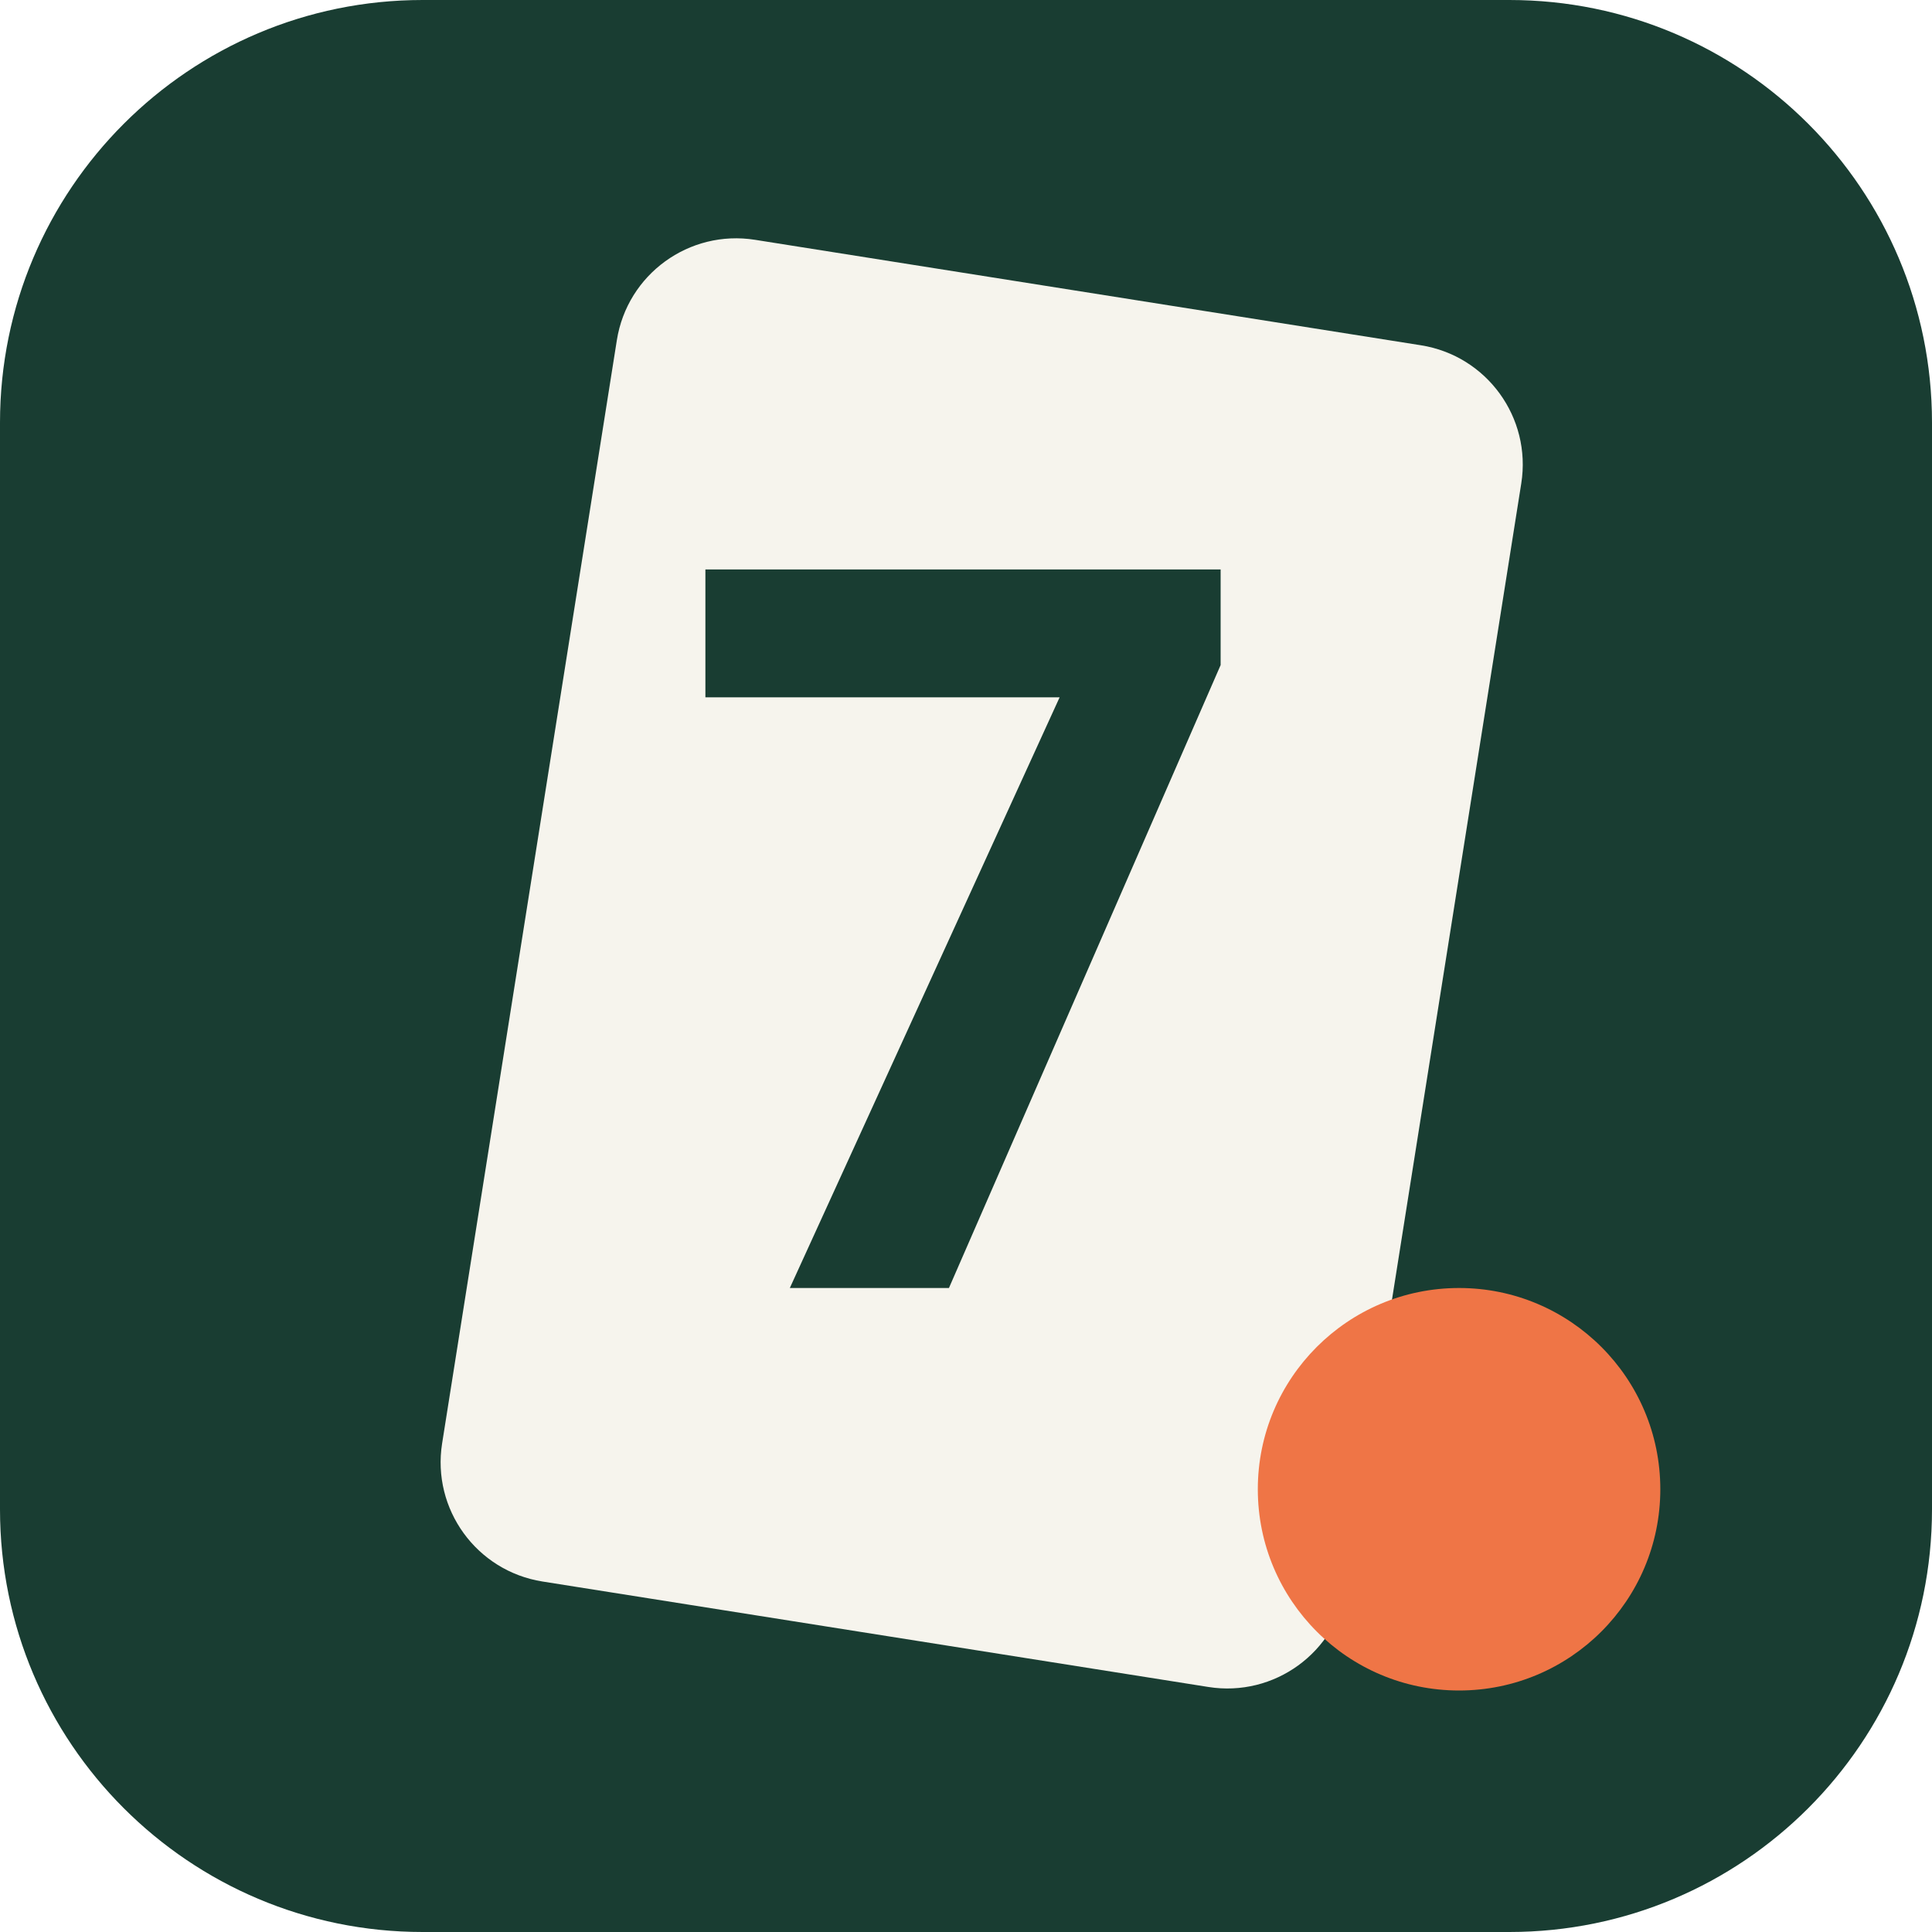
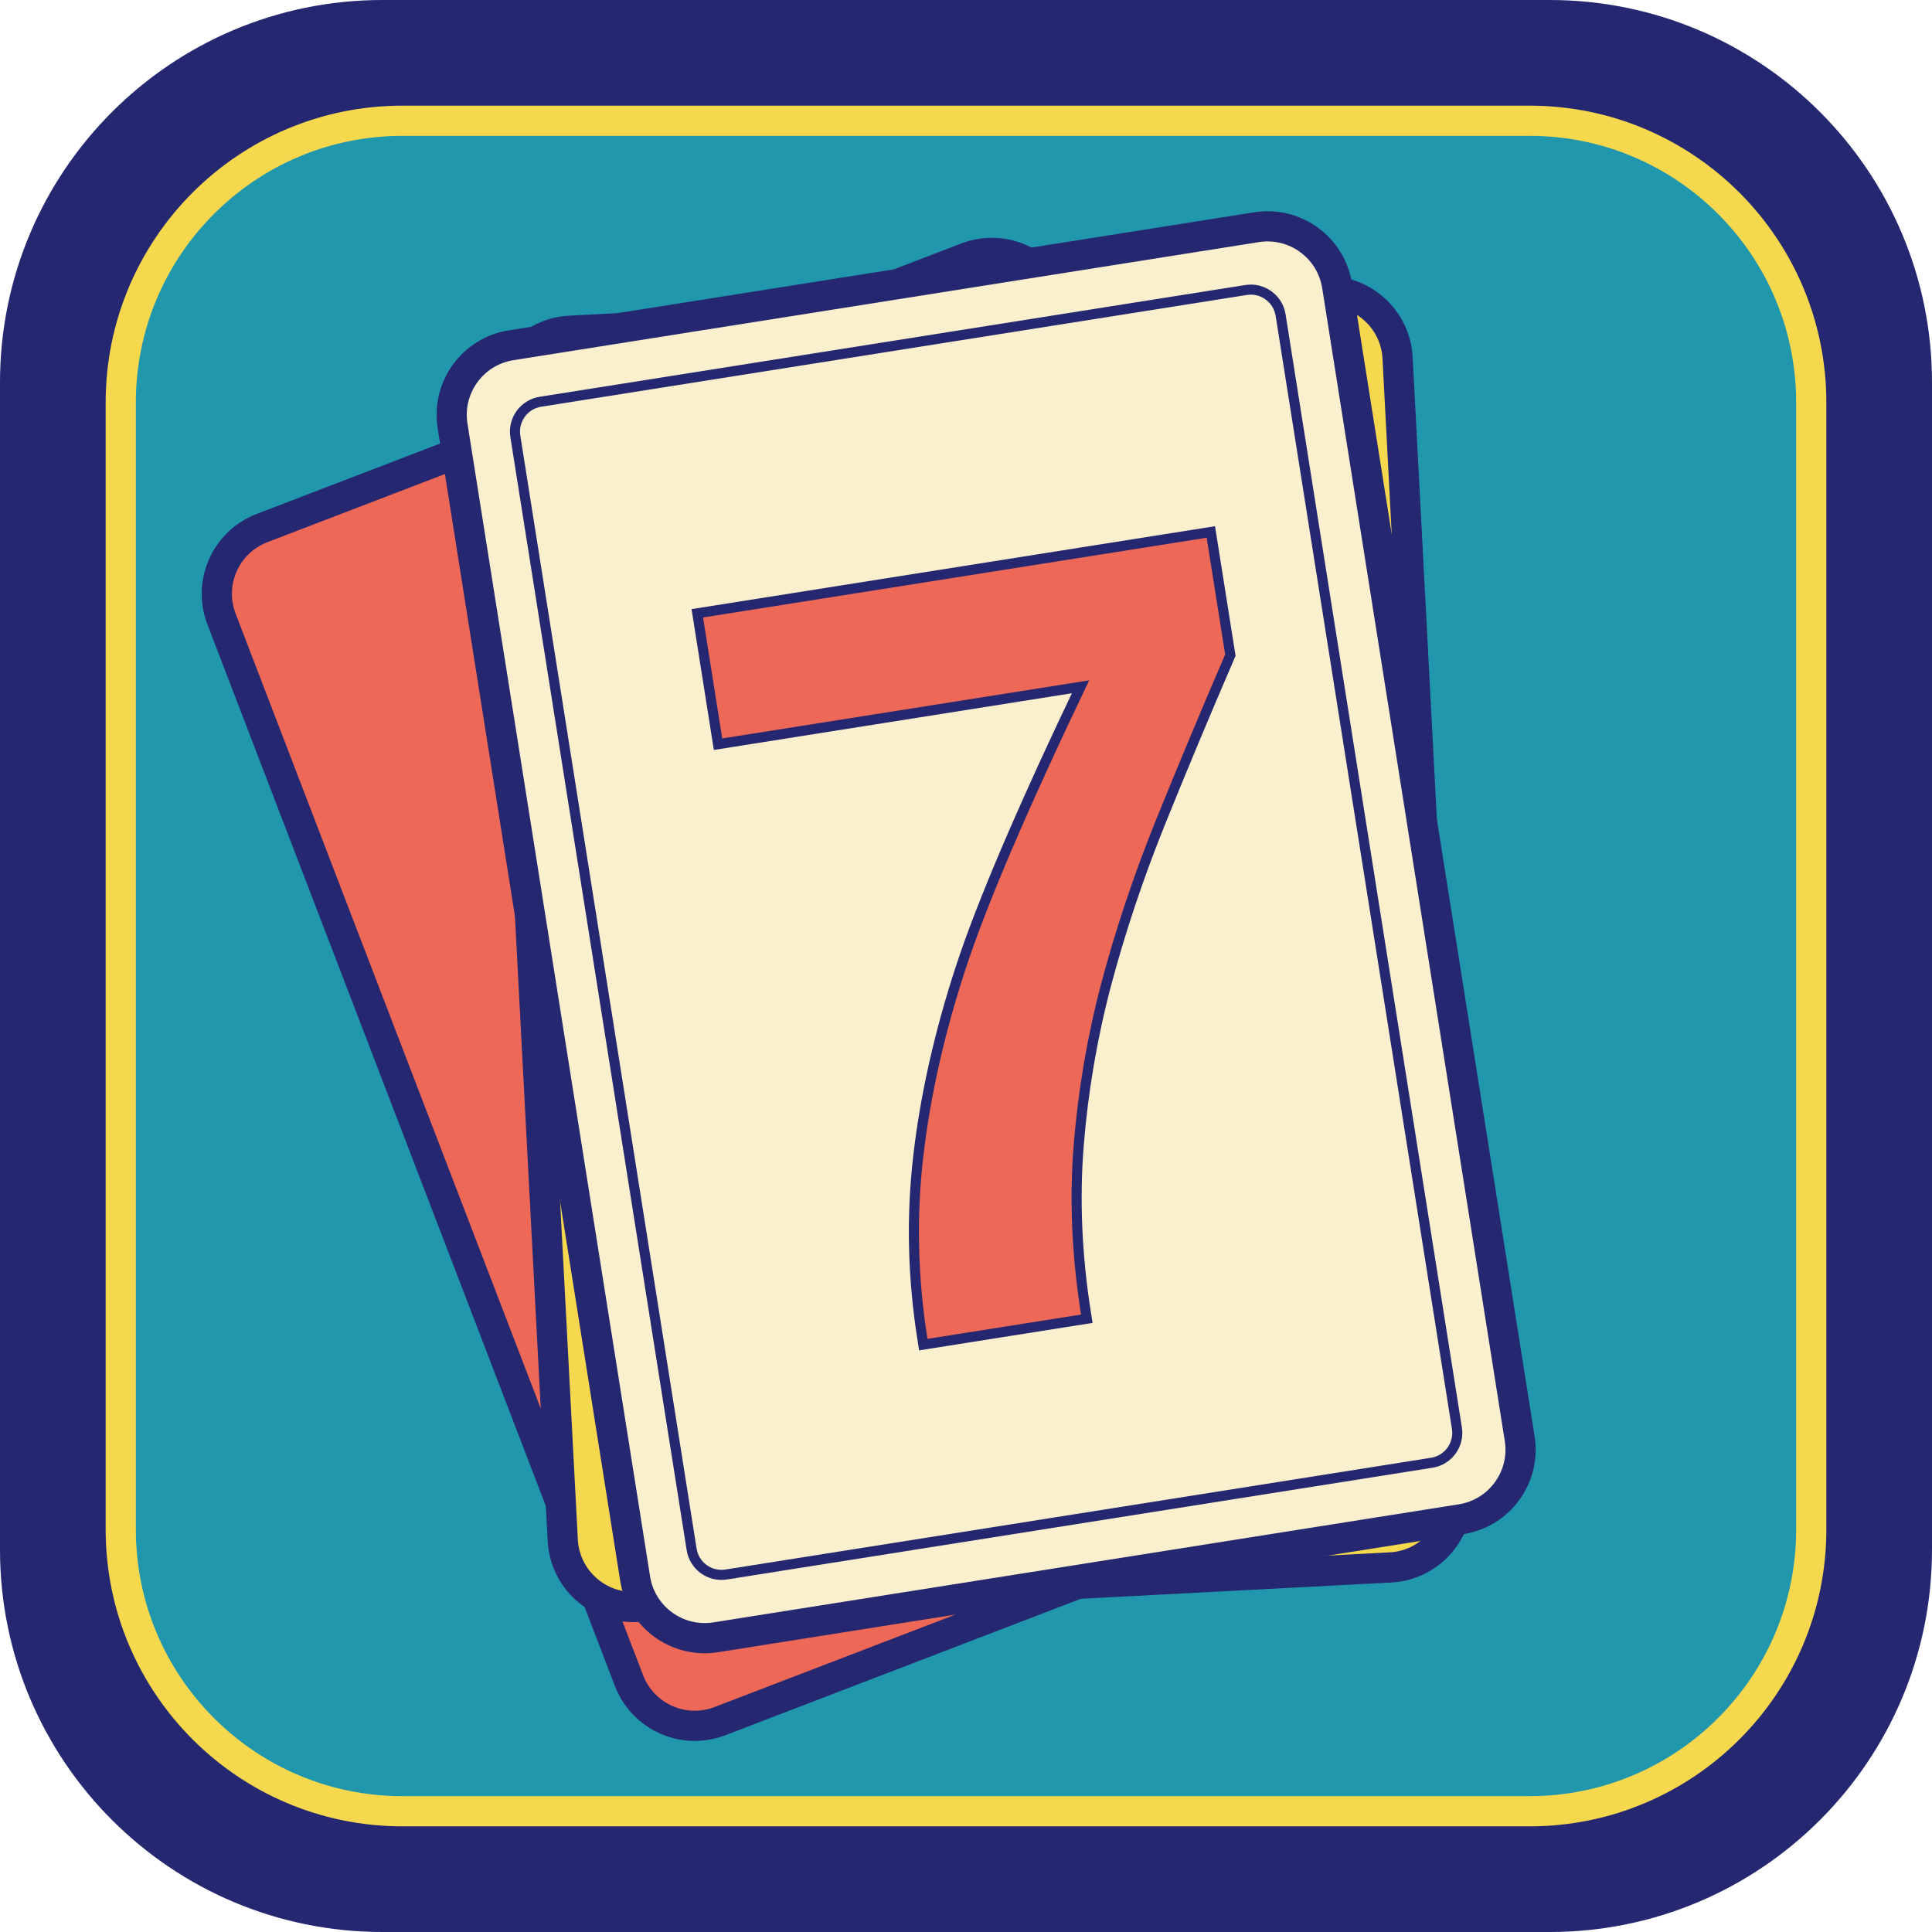
<svg xmlns="http://www.w3.org/2000/svg" viewBox="0 0 192 192">
-   <rect width="192" height="192" rx="42" fill="#193d32" />
-   <rect x="52" y="28" width="91" height="135" rx="12" fill="#f6f4ed" transform="rotate(9 96 96)" />
-   <text x="96" y="128" text-anchor="middle" font-family="sans-serif" font-weight="bold" font-size="100" fill="#193d32">7</text>
-   <circle cx="145" cy="148" r="20" fill="#ef7546" />
+   <rect width="192" height="192" rx="38" fill="#252770" />
+   <rect x="12" y="12" width="168" height="168" rx="28" fill="#2097ac" stroke="#f6d84f" stroke-width="3" />
+   <g transform="rotate(-9 96 96)">
+     <rect x="39" y="33" width="89" height="127" rx="7" fill="#ed6857" stroke="#252770" stroke-width="3" transform="rotate(-12 83 96)" />
+     <rect x="53" y="31" width="89" height="127" rx="7" fill="#f6d84f" stroke="#252770" stroke-width="3" transform="rotate(6 97 96)" />
+     <rect x="54" y="28" width="89" height="130" rx="7" fill="#faf0ce" stroke="#252770" stroke-width="3" />
+     <rect x="60" y="34" width="77" height="118" rx="3" fill="none" stroke="#252770" />
+     <text x="101" y="132" text-anchor="middle" font-family="Impact,Arial,sans-serif" font-weight="900" font-size="108" fill="#ed6857" stroke="#252770" stroke-width="2" paint-order="stroke fill">7</text>
+   </g>
</svg>
